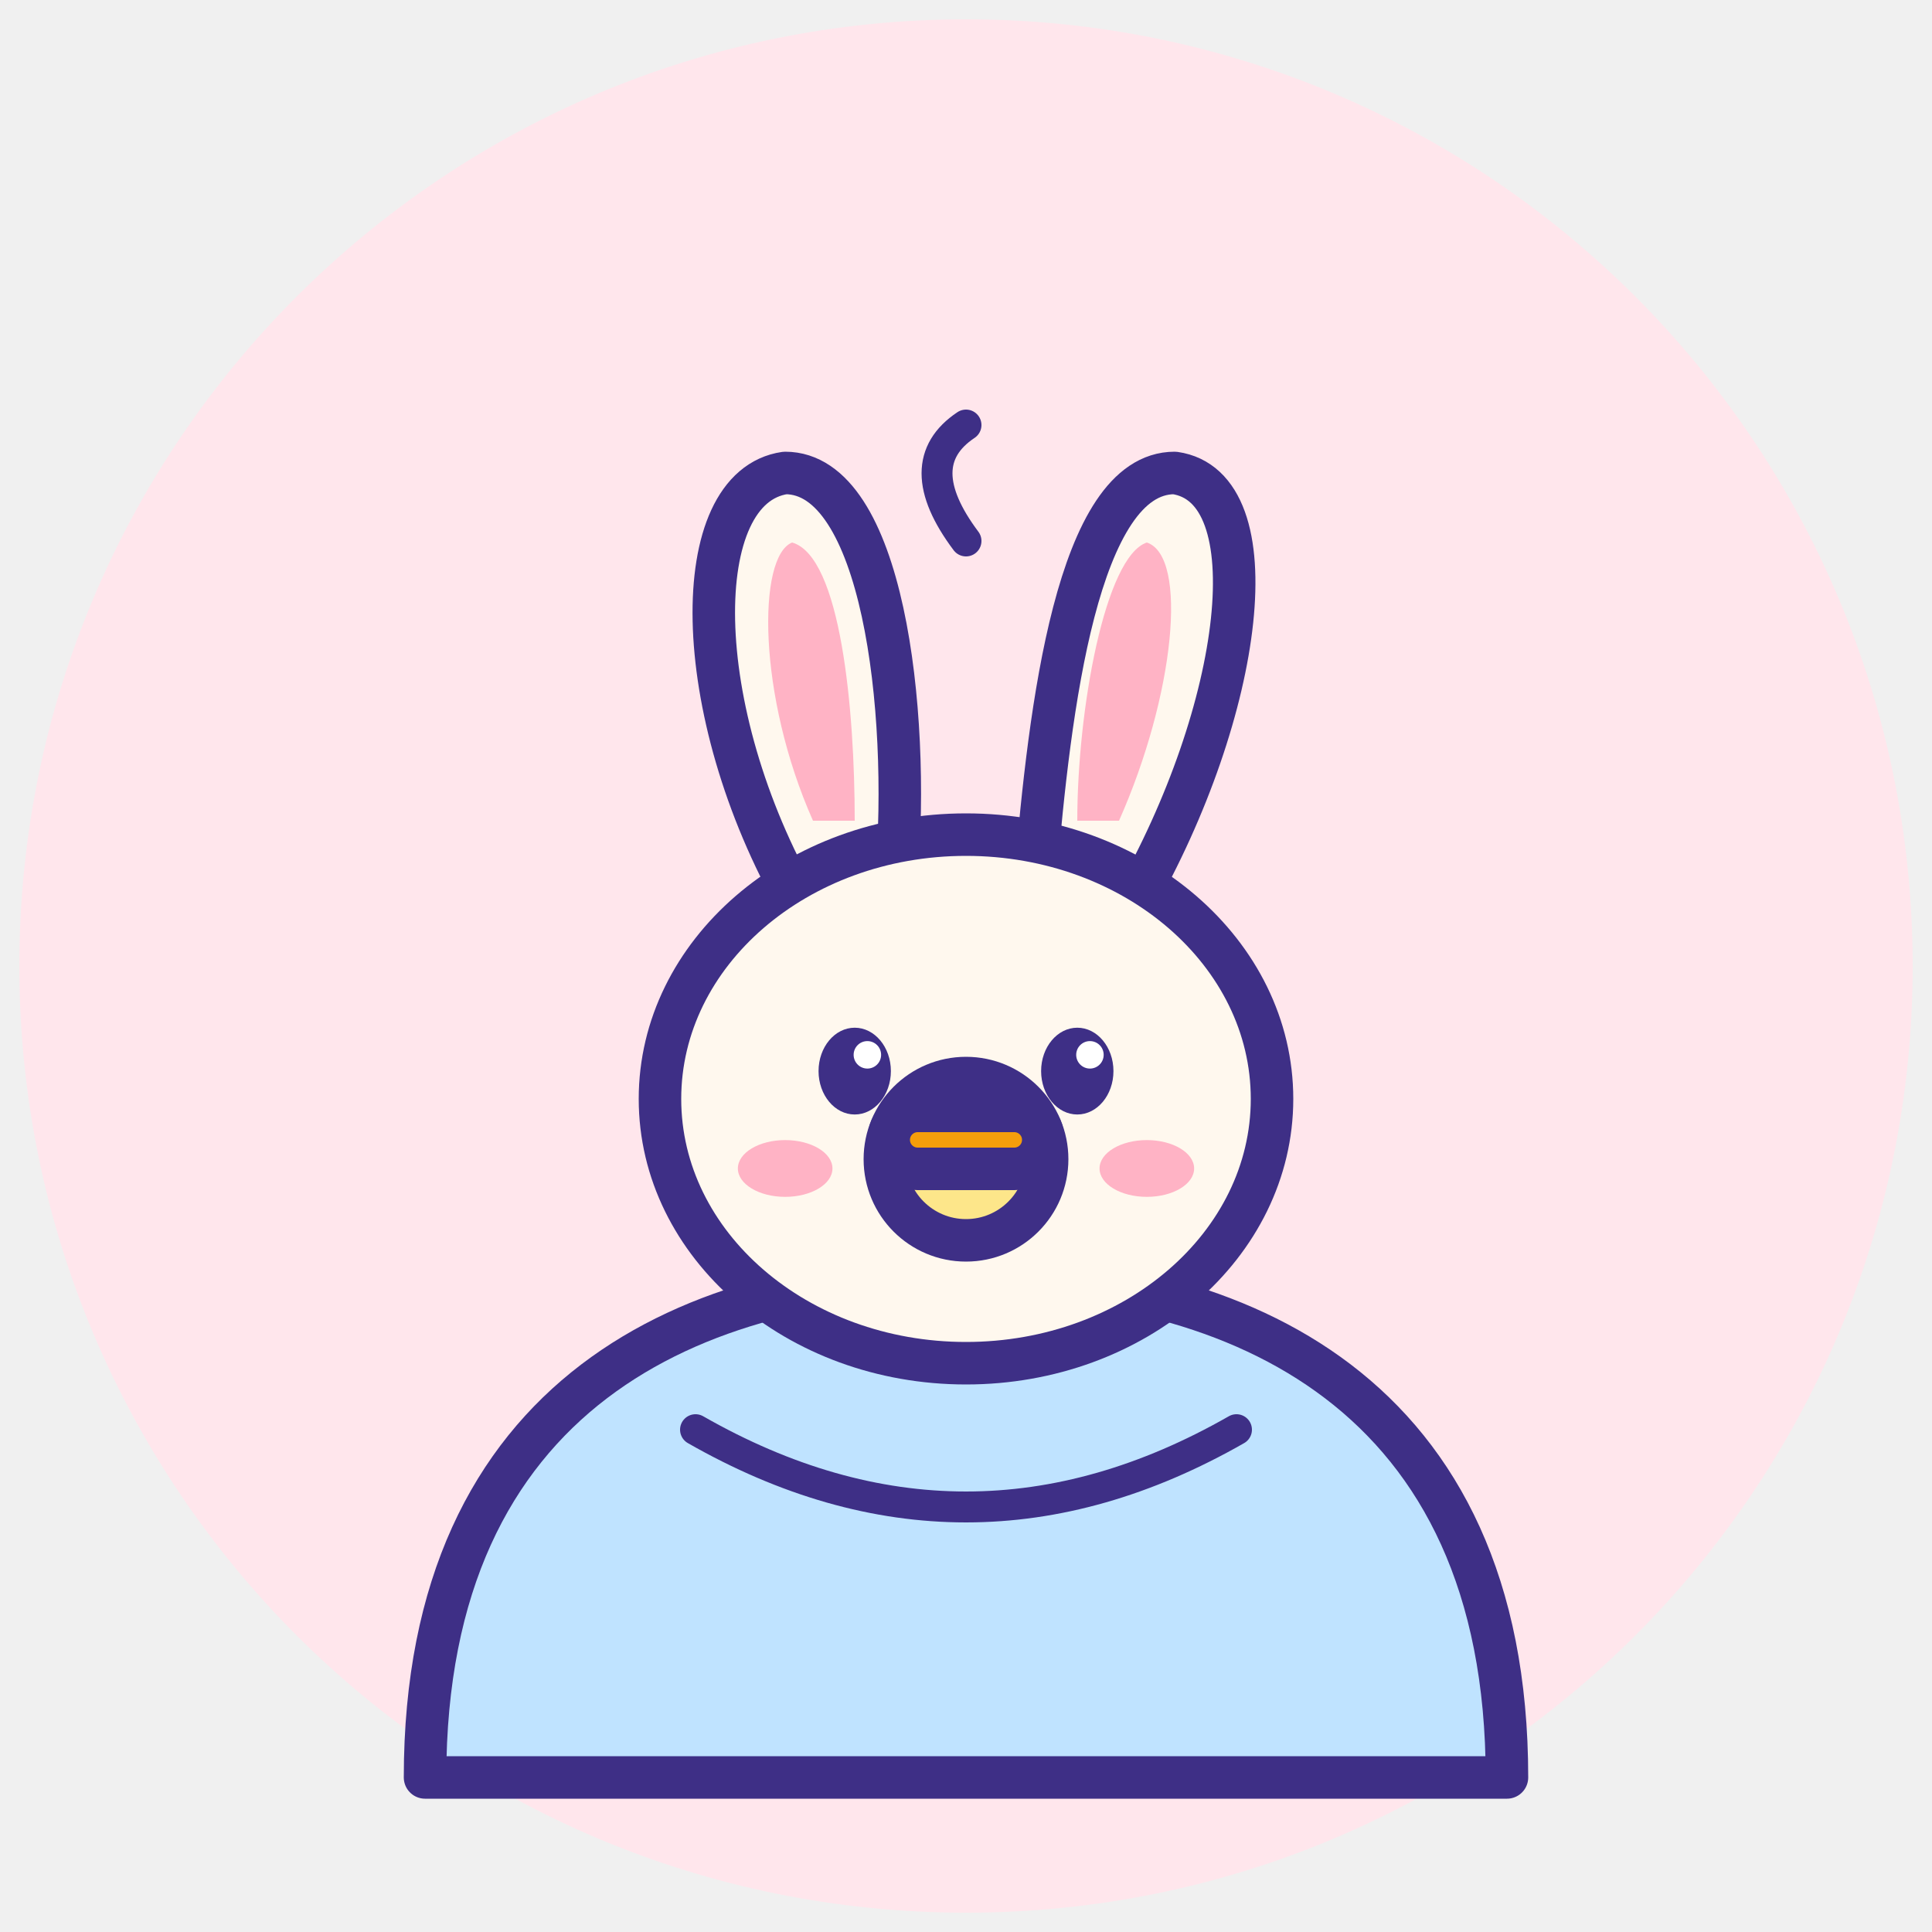
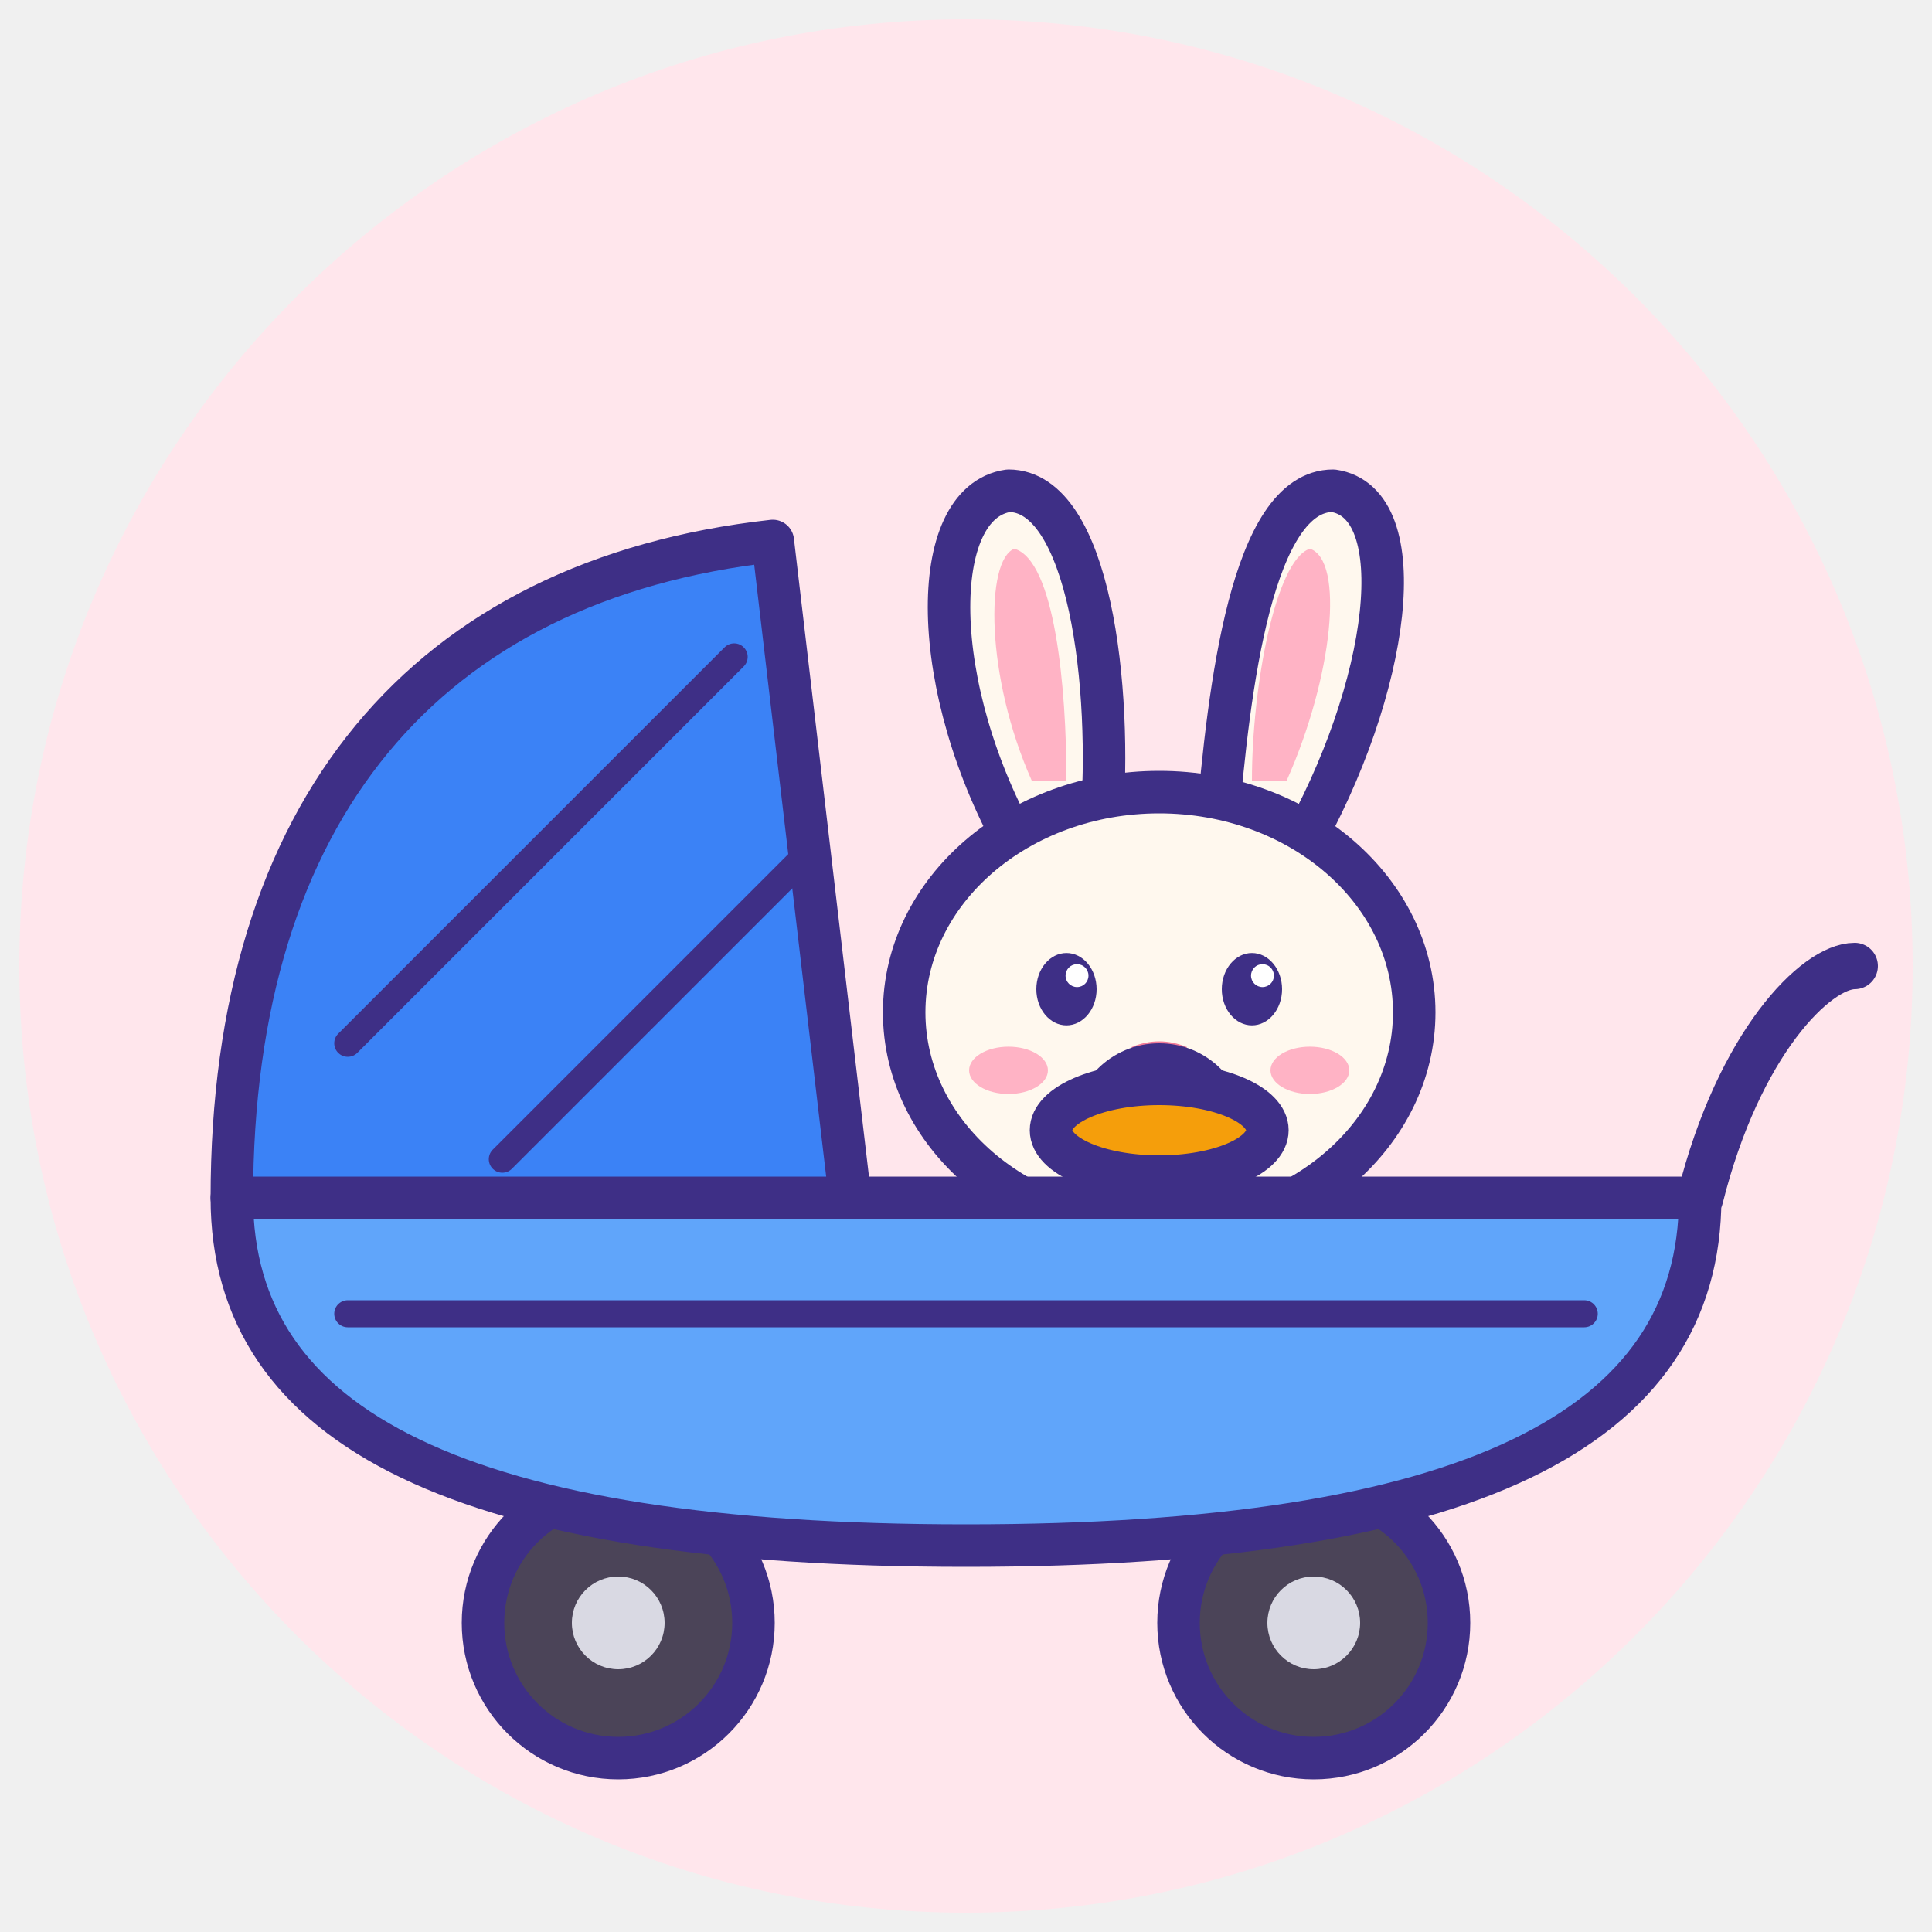
<svg xmlns="http://www.w3.org/2000/svg" viewBox="0 0 100 100" width="256" height="256">
  <circle cx="50" cy="50" r="49" fill="#FFE6EC" />
-   <path d="M22 92 C22 72 36 66 50 66 C64 66 78 72 78 92Z" fill="#BFE3FF" stroke="#3E2F86" stroke-width="2.2" stroke-linejoin="round" stroke-linecap="round" />
-   <path d="M36 74 q14 8 28 0" fill="none" stroke="#3E2F86" stroke-width="1.6" stroke-linecap="round" stroke-linejoin="round" />
-   <path d="M41.36 46.8 C35.6 36.72 35.6 25.2 40.64 24.48 C45.68 24.48 47.12 36.72 46.4 45.36Z" fill="#FFF8EE" stroke="#3E2F86" stroke-width="2.2" stroke-linejoin="round" stroke-linecap="round" />
-   <path d="M42.08 42.48 C39.2 36 39.2 28.8 41 28.08 C43.52 28.8 44.24 36.72 44.24 42.48Z" fill="#FFB3C5" />
-   <path d="M53.6 45.36 C54.32 36.72 55.76 24.48 60.8 24.48 C65.84 25.2 64.4 36.72 58.64 46.8Z" fill="#FFF8EE" stroke="#3E2F86" stroke-width="2.2" stroke-linejoin="round" stroke-linecap="round" />
-   <path d="M55.76 42.48 C55.76 36.72 57.2 28.8 59.36 28.08 C61.52 28.8 60.8 36 57.92 42.48Z" fill="#FFB3C5" />
-   <ellipse cx="50" cy="56.88" rx="15.84" ry="13.68" fill="#FFF8EE" stroke="#3E2F86" stroke-width="2.2" />
-   <ellipse cx="44.24" cy="55.44" rx="1.872" ry="2.246" fill="#3E2F86" />
-   <circle cx="44.895" cy="54.598" r="0.711" fill="#fff" />
-   <ellipse cx="55.76" cy="55.44" rx="1.872" ry="2.246" fill="#3E2F86" />
-   <circle cx="56.415" cy="54.598" r="0.711" fill="#fff" />
-   <ellipse cx="40.64" cy="60.48" rx="2.448" ry="1.469" fill="#FFB3C5" />
-   <ellipse cx="59.36" cy="60.48" rx="2.448" ry="1.469" fill="#FFB3C5" />
-   <path d="M48.272 59.04 Q50 58.32 51.728 59.04 Q50 61.2 48.272 59.04Z" fill="#F27B98" />
-   <path d="M47.696 61.92 Q50 63.994 52.304 61.92" fill="none" stroke="#3E2F86" stroke-width="1.8" stroke-linecap="round" stroke-linejoin="round" />
-   <circle cx="50" cy="60" r="4.2" fill="#FDE68A" stroke="#3E2F86" stroke-width="2.2" />
-   <rect x="46" y="57.5" width="8" height="3" rx="1.5" fill="#F59E0B" stroke="#3E2F86" stroke-width="2.2" stroke-linejoin="round" />
-   <path d="M50 28 q-3 -4 0 -6" fill="none" stroke="#3E2F86" stroke-width="1.6" stroke-linecap="round" stroke-linejoin="round" />
+   <circle cx="32" cy="84" r="7" fill="#4B4458" stroke="#3E2F86" stroke-width="2.2" />
+   <circle cx="68" cy="84" r="7" fill="#4B4458" stroke="#3E2F86" stroke-width="2.2" />
+   <circle cx="32" cy="84" r="2.4" fill="#D9D9E3" />
+   <circle cx="68" cy="84" r="2.4" fill="#D9D9E3" />
+   <g transform="translate(10 2)">
+     <path d="M42.8 42 C38 33.6 38 24 42.2 23.4 C46.4 23.4 47.6 33.6 47 40.8Z" fill="#FFF8EE" stroke="#3E2F86" stroke-width="2.2" stroke-linejoin="round" stroke-linecap="round" />
+     <path d="M43.4 38.4 C41 33 41 27 42.5 26.4 C44.6 27 45.2 33.6 45.2 38.4Z" fill="#FFB3C5" />
+     <path d="M53 40.8 C53.6 33.6 54.8 23.4 59 23.4 C63.2 24 62 33.6 57.2 42Z" fill="#FFF8EE" stroke="#3E2F86" stroke-width="2.2" stroke-linejoin="round" stroke-linecap="round" />
+     <path d="M54.8 38.4 C54.8 33.6 56 27 57.8 26.4 C59.6 27 59 33 56.6 38.4Z" fill="#FFB3C5" />
+     <ellipse cx="50" cy="50.4" rx="13.2" ry="11.4" fill="#FFF8EE" stroke="#3E2F86" stroke-width="2.2" />
+     <ellipse cx="45.2" cy="49.2" rx="1.56" ry="1.872" fill="#3E2F86" />
+     <circle cx="45.746" cy="48.498" r="0.593" fill="#fff" />
+     <ellipse cx="54.8" cy="49.2" rx="1.56" ry="1.872" fill="#3E2F86" />
+     <circle cx="55.346" cy="48.498" r="0.593" fill="#fff" />
+     <ellipse cx="42.2" cy="53.4" rx="2.04" ry="1.224" fill="#FFB3C5" />
+     <ellipse cx="57.8" cy="53.4" rx="2.04" ry="1.224" fill="#FFB3C5" />
+     <path d="M48.56 52.2 Q50 51.6 51.44 52.2 Q50 54 48.56 52.2Z" fill="#F27B98" />
+     <path d="M48.08 54.6 Q50 56.328 51.92 54.6" fill="none" stroke="#3E2F86" stroke-width="1.8" stroke-linecap="round" stroke-linejoin="round" />
+   </g>
+   <circle cx="60" cy="58.5" r="3.4" fill="#FDE68A" stroke="#3E2F86" stroke-width="2.2" />
+   <ellipse cx="60" cy="58.5" rx="5.6" ry="2.4" fill="#F59E0B" stroke="#3E2F86" stroke-width="2.2" />
+   <path d="M12 62 L88 62 C88 74 76 80 50 80 C24 80 12 74 12 62Z" fill="#60A5FA" stroke="#3E2F86" stroke-width="2.2" stroke-linejoin="round" stroke-linecap="round" />
+   <path d="M12 62 C12 42 22 30 40 28 L44 62Z" fill="#3B82F6" stroke="#3E2F86" stroke-width="2.2" stroke-linejoin="round" stroke-linecap="round" />
+   <path d="M18 54 L38 34 M26 60 L42 44" fill="none" stroke="#3E2F86" stroke-width="1.4" stroke-linecap="round" stroke-linejoin="round" />
+   <path d="M88 62 C90 54 94 50 96 50" fill="none" stroke="#3E2F86" stroke-width="2.4" stroke-linecap="round" stroke-linejoin="round" />
+   <path d="M18 68 H82" fill="none" stroke="#3E2F86" stroke-width="1.4" stroke-linecap="round" stroke-linejoin="round" />
</svg>
